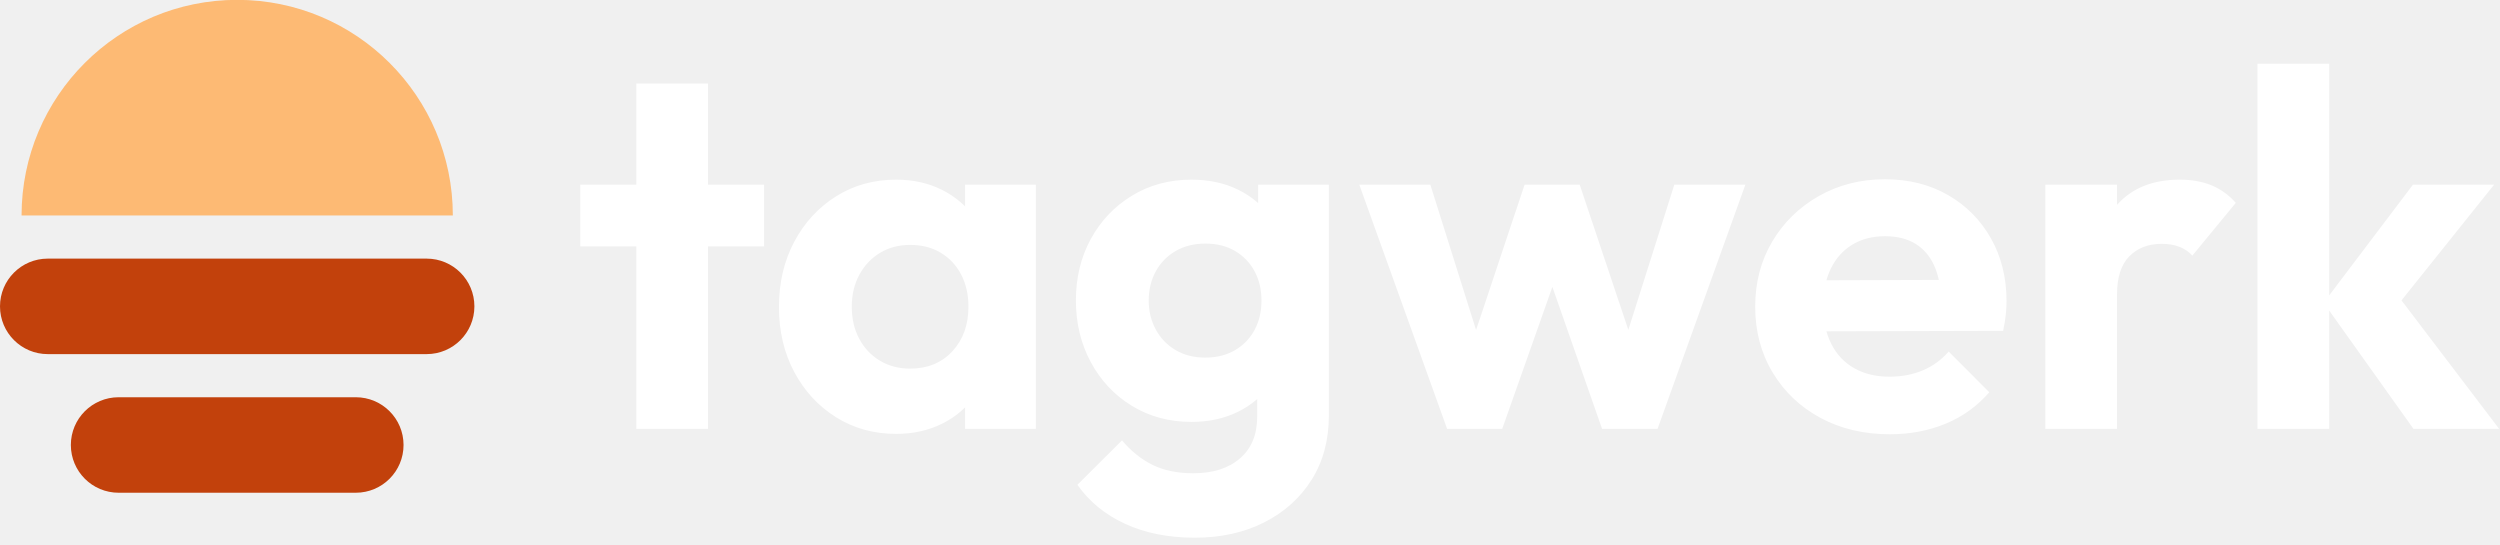
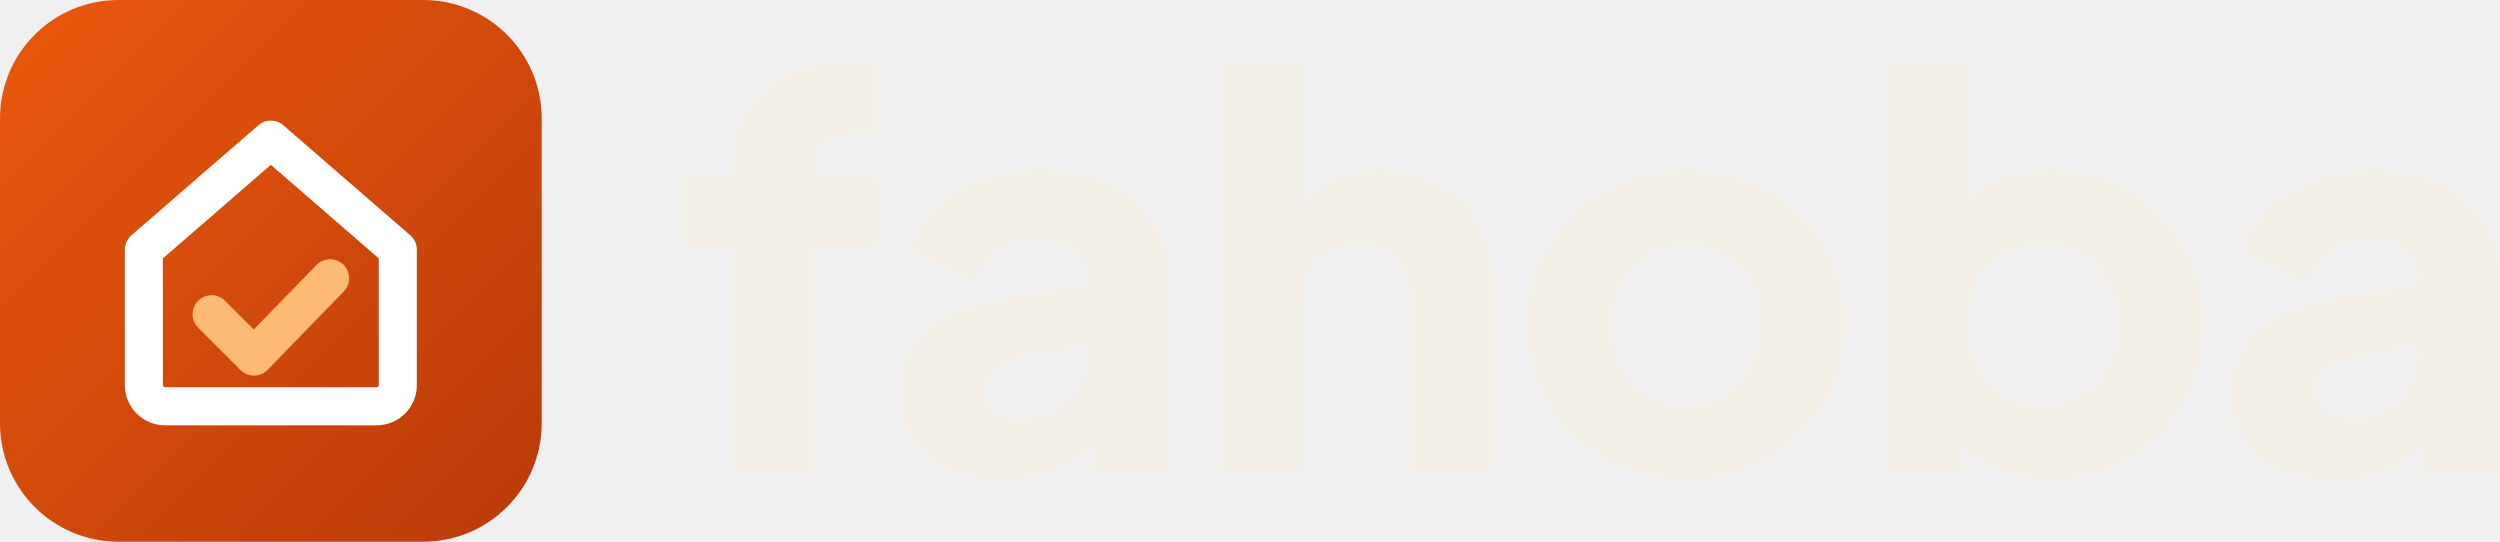
- <svg xmlns="http://www.w3.org/2000/svg" viewBox="0 -851 4961 1081" role="img" aria-label="Tagwerk">
-   <g transform="translate(-311.76 -1126.37) scale(3.05648)">
-     <path fill="#fdba74" d="M116 230a140 140 0 0 1 280 0z" />
-     <rect x="102" y="258" width="308" height="62" rx="31" fill="#c2410c" />
-     <rect x="148" y="348" width="216" height="62" rx="31" fill="#c2410c" />
+ <svg xmlns="http://www.w3.org/2000/svg" viewBox="0 -872.5 4615 1000" role="img" aria-label="Fahoba">
+   <defs>
+     <linearGradient id="tile" x1="0" y1="0" x2="1" y2="1">
+       <stop offset="0" stop-color="#ea580c" />
+       <stop offset="1" stop-color="#b93a0a" />
+     </linearGradient>
+   </defs>
+   <g transform="translate(0 -872.5) scale(1.95312)">
+     <rect width="512" height="512" rx="112" fill="url(#tile)" />
+     <path d="M136 236 256 132 376 236V364a20 20 0 0 1-20 20H156a20 20 0 0 1-20-20Z" fill="none" stroke="#ffffff" stroke-width="36" stroke-linejoin="round" />
+     <path d="M200 297 240 337 312 263" fill="none" stroke="#fdba74" stroke-width="36" stroke-linecap="round" stroke-linejoin="round" />
  </g>
-   <path fill="#ffffff" transform="translate(1137.01 0)" d="M125.75 0.0V-685.25H268.0V0ZM14.5 -362.0V-484.5H379.25V-362.0Z M641.25 10.0Q574.75 10.0 522.062 -23.0Q469.375 -56.0 439.062 -112.875Q408.75 -169.75 408.75 -241.625Q408.75 -314.125 439.062 -371.188Q469.375 -428.25 522.062 -461.375Q574.75 -494.5 641.25 -494.5Q691.75 -494.5 732.0 -474.375Q772.25 -454.25 797.062 -418.875Q821.875 -383.5 824.5 -338.25V-146.25Q821.875 -101.0 797.375 -65.625Q772.875 -30.25 732.312 -10.125Q691.75 10.0 641.25 10.0ZM669.0 -119.5Q721.0 -119.5 752.875 -153.938Q784.75 -188.375 784.75 -242.25Q784.75 -278.5 770.375 -306.062Q756.0 -333.625 730.0 -349.312Q704.0 -365 669.375 -365.0Q635.375 -365.0 609.375 -349.312Q583.375 -333.625 568.312 -305.875Q553.25 -278.125 553.25 -242.25Q553.25 -206.375 568.125 -178.625Q583.0 -150.875 609.188 -135.188Q635.375 -119.5 669.0 -119.5ZM778.125 0.0V-130.125L800.125 -248.25L778.125 -365.375V-484.5H918.5V0.0Z M1233.875 216.0Q1155.25 216.0 1095.625 188.5Q1036.0 161 1001.0 111L1089.5 22.875Q1116.25 54.75 1149.875 71.438Q1183.5 88.125 1231.0 88.125Q1289.625 88.125 1323.688 58.562Q1357.75 29.0 1357.75 -23.75V-146.25L1381.625 -252.25L1359.625 -358.5V-484.5H1500.0V-26.75Q1500.0 46.75 1465.75 101.062Q1431.5 155.375 1371.5 185.688Q1311.5 216.0 1233.875 216.0ZM1227.375 -13.75Q1161.5 -13.75 1109.438 -45.438Q1057.375 -77.125 1027.688 -132.125Q998.0 -187.125 998.0 -254.75Q998.0 -322.75 1027.688 -376.938Q1057.375 -431.125 1109.438 -462.812Q1161.5 -494.5 1227.375 -494.5Q1279.125 -494.5 1319.688 -474.688Q1360.25 -454.875 1384.438 -419.812Q1408.625 -384.75 1411.25 -338.25V-170.0Q1408.625 -124.125 1384.125 -88.75Q1359.625 -53.375 1319.062 -33.562Q1278.5 -13.75 1227.375 -13.75ZM1254.625 -141.375Q1288.625 -141.375 1313.75 -156.125Q1338.875 -170.875 1352.562 -196.312Q1366.25 -221.75 1366.25 -254.5Q1366.25 -287.25 1352.562 -312.688Q1338.875 -338.125 1313.938 -352.875Q1289.0 -367.625 1255.0 -367.625Q1221.375 -367.625 1195.938 -352.875Q1170.5 -338.125 1156.5 -312.5Q1142.5 -286.875 1142.5 -254.5Q1142.5 -223.125 1156.5 -197.188Q1170.5 -171.25 1195.75 -156.312Q1221.0 -141.375 1254.625 -141.375Z M1734.625 0.0 1560.375 -484.5H1701.375L1812.25 -132.125L1770.375 -131.125L1888.375 -484.5H1997.75L2116.125 -131.125L2073.875 -132.125L2185.5 -484.5H2326.5L2152.25 0.0H2042.125L1924.875 -335.0H1962.375L1844.0 0Z M2613.125 10.75Q2535.875 10.75 2475.562 -21.75Q2415.25 -54.25 2380.625 -111.812Q2346.0 -169.375 2346.0 -242.25Q2346.0 -314.75 2379.938 -371.812Q2413.875 -428.875 2472.438 -462.062Q2531.0 -495.25 2603.375 -495.25Q2674.125 -495.25 2728.438 -464.062Q2782.75 -432.875 2813.75 -378.125Q2844.75 -323.375 2844.75 -253.25Q2844.75 -240.125 2843.25 -226.125Q2841.75 -212.125 2838.0 -194.5L2425.25 -193.375V-294.625L2775.0 -295.75L2715.25 -253.375Q2714.0 -295.875 2701.062 -324.188Q2688.125 -352.5 2663.812 -367.375Q2639.5 -382.25 2603.625 -382.25Q2566.125 -382.25 2538.5 -365.375Q2510.875 -348.5 2495.938 -317.688Q2481.0 -286.875 2481.0 -243.75Q2481.0 -200.25 2496.938 -168.688Q2512.875 -137.125 2542.5 -120.312Q2572.125 -103.5 2612.5 -103.5Q2648.75 -103.5 2678.375 -115.938Q2708.0 -128.375 2730.0 -153.375L2810.5 -72.625Q2774.75 -31.25 2724.0 -10.25Q2673.25 10.75 2613.125 10.75Z M2921.75 0.0V-484.5H3064.0V0ZM3064.0 -266.625 3006.125 -308.875Q3020.375 -395.75 3064.623 -445.125Q3108.87 -494.5 3188.625 -494.5Q3223.875 -494.5 3251.188 -483.375Q3278.5 -472.25 3299.75 -448.5L3213.5 -343.75Q3202.75 -355.5 3187.646 -361.312Q3172.542 -367.125 3152.75 -367.125Q3112.75 -367.125 3088.375 -342.344Q3064.0 -317.564 3064.0 -266.625Z M3652.25 0.0 3474.0 -250.25 3651.25 -484.5H3812.25L3601.25 -220.875L3606.25 -284.25L3822.25 0.0ZM3342.75 0.0V-724.5H3485.0V0Z" />
+   <path fill="#f3efe7" transform="translate(1231.0 0)" d="M121 0V-416H29V-546H121V-554Q121 -619 146.5 -664Q172 -709 220 -733Q268 -757 336 -757Q349 -757 364 -755.5Q379 -754 389 -752V-624Q379 -626 371.5 -626.5Q364 -627 356 -627Q314 -627 292.5 -608.5Q271 -590 271 -554V-546H388V-416H271V0ZM622 12Q563 12 520 -7Q477 -26 454 -61.5Q431 -97 431 -146Q431 -192 452 -227.5Q473 -263 516.5 -287Q560 -311 625 -321L792 -348V-238L652 -213Q620 -207 603 -192.5Q586 -178 586 -151Q586 -126 605 -112Q624 -98 652 -98Q689 -98 717 -114Q745 -130 760.5 -157.5Q776 -185 776 -218V-360Q776 -391 751.5 -412Q727 -433 685 -433Q645 -433 614.5 -411Q584 -389 570 -353L450 -410Q466 -456 501 -489Q536 -522 585 -540Q634 -558 692 -558Q761 -558 814 -533Q867 -508 896.5 -463.5Q926 -419 926 -360V0H786V-88L820 -94Q796 -58 767 -34.5Q738 -11 702 0.5Q666 12 622 12ZM1024 0V-757H1174V-438L1156 -462Q1175 -511 1217.5 -534.5Q1260 -558 1317 -558Q1379 -558 1425.5 -532Q1472 -506 1498 -459.5Q1524 -413 1524 -351V0H1374V-319Q1374 -351 1361.5 -374Q1349 -397 1326.5 -410Q1304 -423 1274 -423Q1245 -423 1222 -410Q1199 -397 1186.5 -374Q1174 -351 1174 -319V0ZM1882 12Q1801 12 1734.5 -25Q1668 -62 1628.5 -126.5Q1589 -191 1589 -273Q1589 -356 1628.5 -420Q1668 -484 1734.5 -521Q1801 -558 1882 -558Q1963 -558 2029 -521Q2095 -484 2134.5 -420Q2174 -356 2174 -273Q2174 -191 2134.5 -126.5Q2095 -62 2029 -25Q1963 12 1882 12ZM1882 -123Q1923 -123 1953.5 -142Q1984 -161 2001.5 -195Q2019 -229 2019 -273Q2019 -317 2001.5 -350.5Q1984 -384 1953.5 -403.5Q1923 -423 1882 -423Q1841 -423 1810 -403.5Q1779 -384 1761.5 -350.5Q1744 -317 1744 -273Q1744 -229 1761.5 -195Q1779 -161 1810 -142Q1841 -123 1882 -123ZM2556 12Q2500 12 2452.5 -8.5Q2405 -29 2376 -69L2390 -100V0H2250V-757H2400V-442L2377 -472Q2404 -513 2450.5 -535.5Q2497 -558 2557 -558Q2635 -558 2698 -520Q2761 -482 2798 -417.5Q2835 -353 2835 -273Q2835 -194 2798.5 -129Q2762 -64 2699 -26Q2636 12 2556 12ZM2538 -123Q2580 -123 2612 -142Q2644 -161 2662 -195Q2680 -229 2680 -273Q2680 -317 2662 -350.5Q2644 -384 2612 -403.5Q2580 -423 2538 -423Q2498 -423 2466.5 -404Q2435 -385 2417.5 -351Q2400 -317 2400 -273Q2400 -229 2417.5 -195Q2435 -161 2466.5 -142Q2498 -123 2538 -123ZM3080 12Q3021 12 2978 -7Q2935 -26 2912 -61.5Q2889 -97 2889 -146Q2889 -192 2910 -227.5Q2931 -263 2974.5 -287Q3018 -311 3083 -321L3250 -348V-238L3110 -213Q3078 -207 3061 -192.5Q3044 -178 3044 -151Q3044 -126 3063 -112Q3082 -98 3110 -98Q3147 -98 3175 -114Q3203 -130 3218.5 -157.5Q3234 -185 3234 -218V-360Q3234 -391 3209.5 -412Q3185 -433 3143 -433Q3103 -433 3072.5 -411Q3042 -389 3028 -353L2908 -410Q2924 -456 2959 -489Q2994 -522 3043 -540Q3092 -558 3150 -558Q3219 -558 3272 -533Q3325 -508 3354.5 -463.5Q3384 -419 3384 -360V0H3244V-88L3278 -94Q3254 -58 3225 -34.5Q3196 -11 3160 0.5Q3124 12 3080 12Z" />
</svg>
